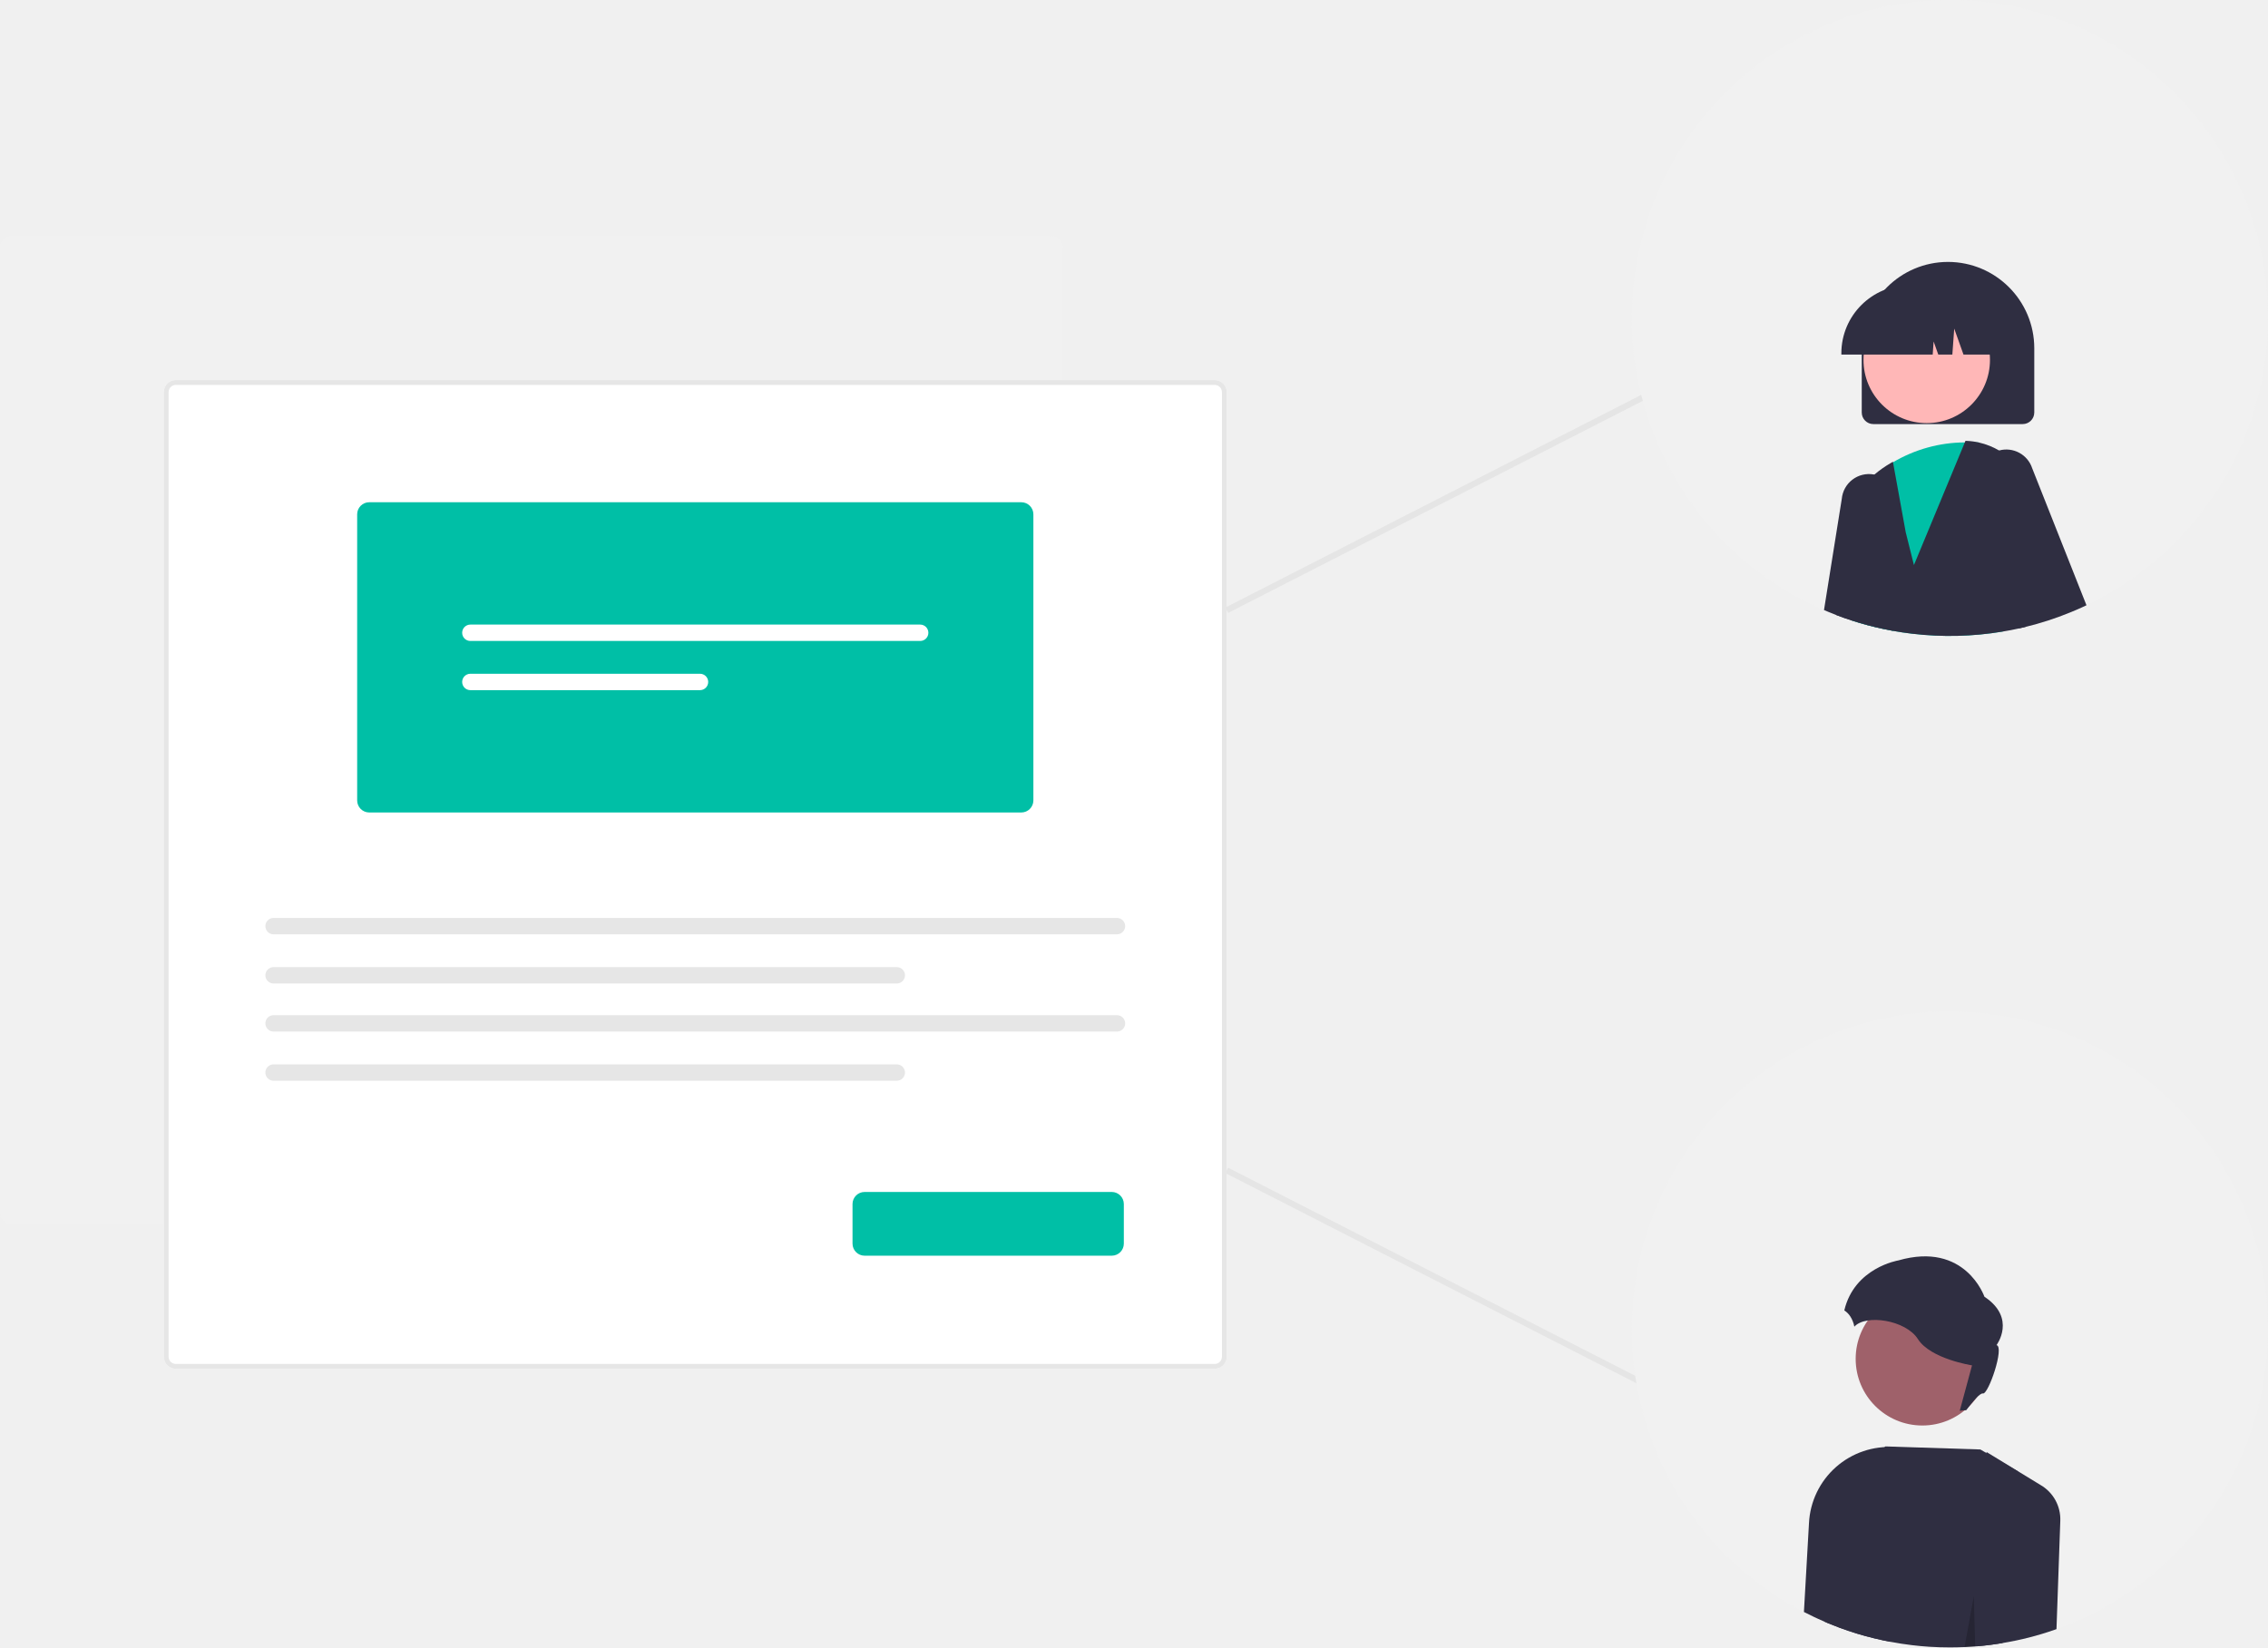
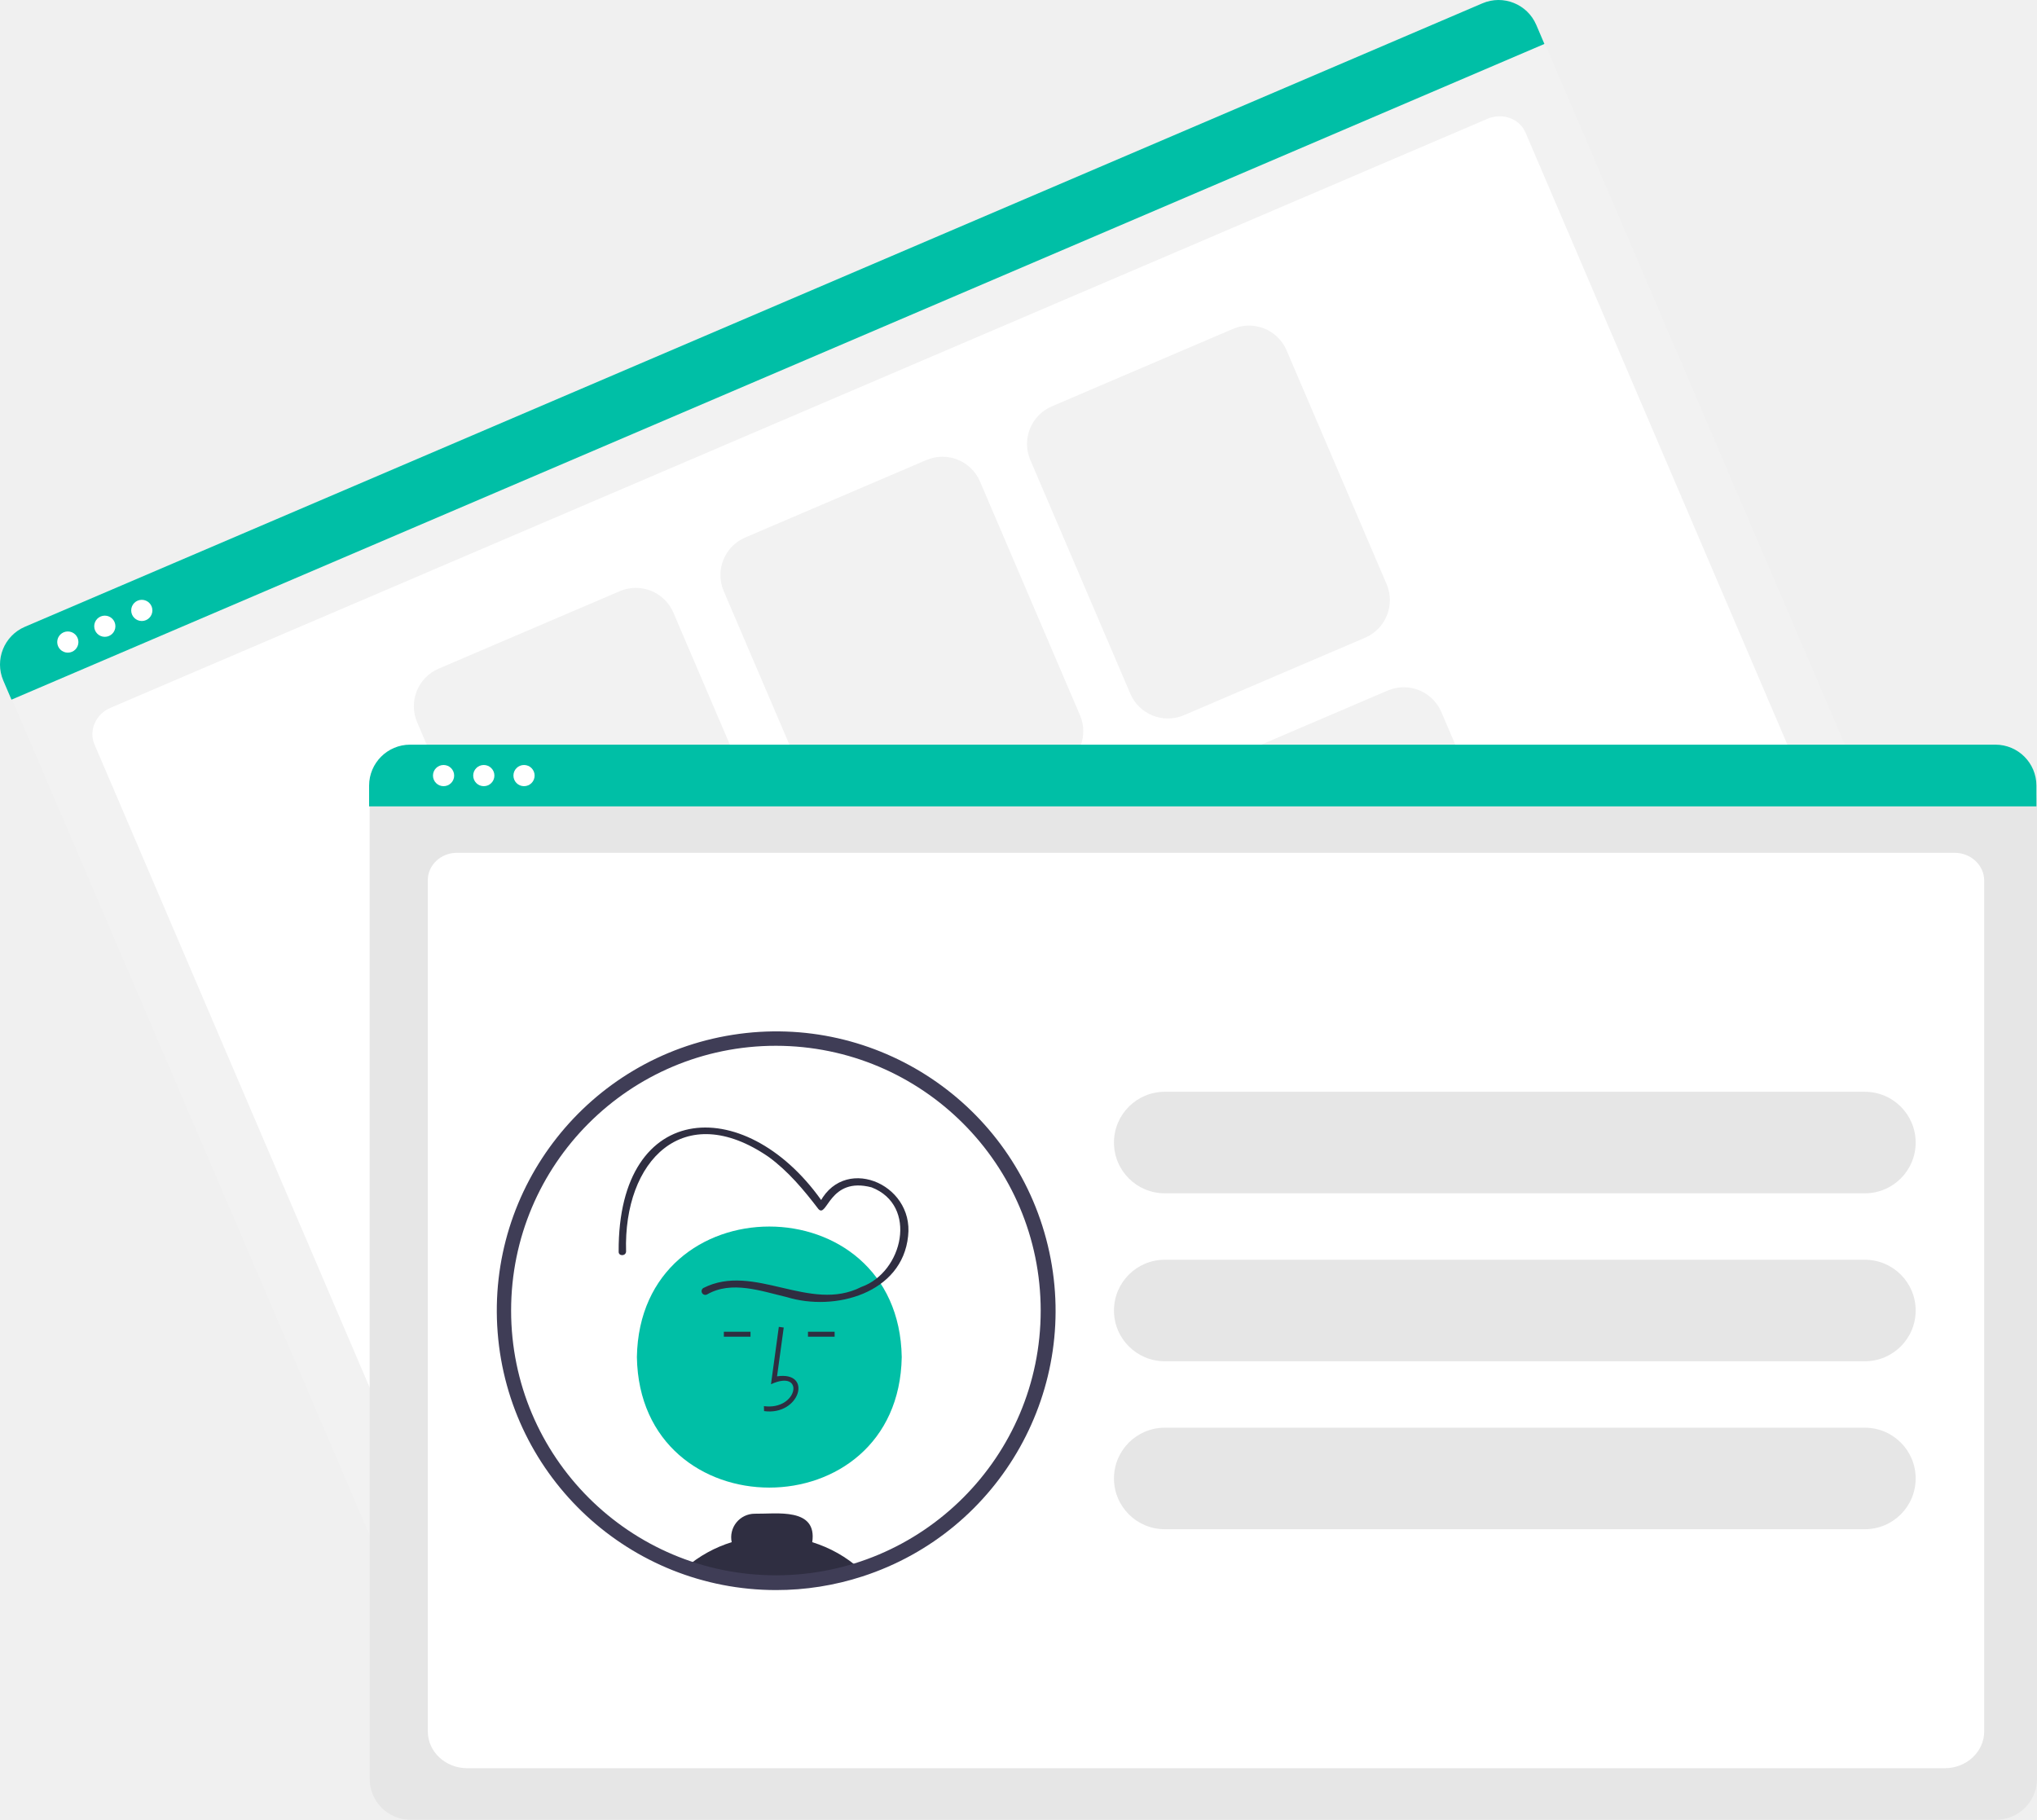
- <svg xmlns="http://www.w3.org/2000/svg" id="bf5f1c98-3a62-45da-8b3d-34c8257efbdb" data-name="Layer 1" width="748.756" height="544" viewBox="0 0 748.756 544">
-   <path id="afc9d580-0597-47f8-8d6e-fc257147a8f0" data-name="Path 141" d="M572.581,582.361H229.608a3.992,3.992,0,0,1-3.986-3.986V259.866a3.992,3.992,0,0,1,3.986-3.986H572.581a3.992,3.992,0,0,1,3.986,3.986V578.373a3.991,3.991,0,0,1-3.986,3.986Z" transform="translate(-225.622 -178)" fill="#f1f1f1" />
-   <path id="e34981b4-331f-4814-b9c1-049fb16dec76" data-name="Path 141" d="M626.645,629.99H283.673a3.992,3.992,0,0,1-3.986-3.986V307.496a3.992,3.992,0,0,1,3.986-3.986H626.645a3.992,3.992,0,0,1,3.986,3.986V626.003a3.991,3.991,0,0,1-3.986,3.986Z" transform="translate(-225.622 -178)" fill="#fff" />
-   <path id="a2600800-a3f4-47d1-8737-15b465535924" data-name="Path 141" d="M626.645,629.99H283.673a3.992,3.992,0,0,1-3.986-3.986V307.496a3.992,3.992,0,0,1,3.986-3.986H626.645a3.992,3.992,0,0,1,3.986,3.986V626.003a3.991,3.991,0,0,1-3.986,3.986ZM283.673,305.101a2.395,2.395,0,0,0-2.39,2.39v318.513a2.395,2.395,0,0,0,2.39,2.39H626.645a2.394,2.394,0,0,0,2.39-2.39V307.496a2.395,2.395,0,0,0-2.39-2.39Z" transform="translate(-225.622 -178)" fill="#e6e6e6" />
-   <path id="a8fe7ae2-6f47-45df-be8d-b892880563c0" data-name="Path 154" d="M562.796,446.295H347.522a3.991,3.991,0,0,1-3.986-3.986V347.835a3.991,3.991,0,0,1,3.986-3.986H562.796A3.991,3.991,0,0,1,566.782,347.835v94.473A3.991,3.991,0,0,1,562.796,446.295Z" transform="translate(-225.622 -178)" fill="#00BFA6" />
-   <path id="b7bf9426-ca73-4358-890f-d1376d5f4b12" data-name="Path 142" d="M380.908,384.245a2.706,2.706,0,0,0,0,5.413H529.41a2.706,2.706,0,0,0,0-5.413Z" transform="translate(-225.622 -178)" fill="#fff" />
-   <path id="b3681a75-ff01-4122-a583-752cbc1ce68c" data-name="Path 143" d="M380.908,400.485a2.706,2.706,0,0,0,0,5.413h75.813a2.706,2.706,0,0,0,0-5.413Z" transform="translate(-225.622 -178)" fill="#fff" />
-   <path id="a75e283e-50b0-4235-b5a4-12e675701b13" data-name="Path 142" d="M315.938,481.116a2.706,2.706,0,0,0,0,5.413H594.38a2.706,2.706,0,0,0,0-5.413Z" transform="translate(-225.622 -178)" fill="#e6e6e6" />
-   <path id="e687bd99-3e2f-4168-8720-c6d93eec3351" data-name="Path 143" d="M315.938,497.356a2.706,2.706,0,0,0,0,5.413H521.691a2.706,2.706,0,0,0,0-5.413Z" transform="translate(-225.622 -178)" fill="#e6e6e6" />
-   <path id="fc98a7a5-65df-4714-b48f-420e305e1e91" data-name="Path 142" d="M315.938,513.228a2.706,2.706,0,0,0,0,5.413H594.38a2.706,2.706,0,0,0,0-5.413Z" transform="translate(-225.622 -178)" fill="#e6e6e6" />
-   <path id="b3271b61-6b23-4d85-98aa-a8ac62b2a491" data-name="Path 143" d="M315.938,529.467a2.706,2.706,0,0,0,0,5.413H521.691a2.706,2.706,0,0,0,0-5.413Z" transform="translate(-225.622 -178)" fill="#e6e6e6" />
-   <path id="aa38f211-9440-40aa-9a64-89f0e0d5fce4" data-name="Path 154" d="M592.658,592.651H511.059a3.991,3.991,0,0,1-3.986-3.986V575.591a3.991,3.991,0,0,1,3.986-3.986h81.599a3.991,3.991,0,0,1,3.986,3.986v13.074A3.991,3.991,0,0,1,592.658,592.651Z" transform="translate(-225.622 -178)" fill="#00BFA6" />
-   <rect x="622.142" y="343.24" width="154.855" height="2" transform="translate(-305.6369 178.351) rotate(-27.09063)" fill="#e5e5e5" />
-   <rect x="698.57" y="522.312" width="2" height="154.855" transform="translate(-378.5235 771.5667) rotate(-62.9181)" fill="#e5e5e5" />
-   <path d="M974.378,283a105.092,105.092,0,0,1-57.24,93.54c-.89.46-1.79.91-2.69,1.33-.53.26-1.06.5-1.59.74-1.3.59-2.62,1.16-3.95,1.69a101.522,101.522,0,0,1-14.57,4.71c-.7.18-1.42.34-2.13.5q-2.685.6-5.41,1.04a105.579,105.579,0,0,1-30,.7q-3.105-.36-6.16-.92c-.97-.18-1.94-.37-2.9-.57-.13-.03-.26-.06-.39-.08a99.331,99.331,0,0,1-10.2-2.72c-1.8-.58-3.59-1.2-5.34-1.88q-1.365-.525-2.7-1.08c-.44-.18-.88-.37-1.31-.56A105.009,105.009,0,1,1,974.378,283Z" transform="translate(-225.622 -178)" fill="#f1f1f1" />
-   <path d="M974.378,617a105.331,105.331,0,0,1-44.97,86.17c-.26.18-.52.36-.78.53-1.52,1.05-3.07,2.06-4.66,3.01-1.01.62-2.04,1.22-3.07,1.81-1.24.7-2.49,1.37-3.76,2.02-.29.15-.58.3-.88.44-1.06.54-2.13,1.06-3.22,1.55-.06.03-.12.05-.18.08-.36.16-.73.33-1.11.49-2.35,1.04-4.75,2-7.2,2.86-.17.07-.35.13-.53.19a101.17,101.17,0,0,1-17.25,4.4c-1.11.2-2.229.36-3.35.51-.18.03-.37.06-.55.08-1.53.2-3.07.36-4.62.49-.18.02-.36.03-.54.04-1.16.1-2.33.17-3.51.22-1.6.07-3.2.11-4.82.11q-3.405,0-6.77-.21c-1.95-.13-3.89-.3-5.81-.54-1.17-.14-2.34-.3-3.49-.48-1.27-.19-2.54-.41-3.79-.65-.62-.12-1.24-.25-1.86-.38-.1-.02-.21-.04-.31-.06-1-.21-1.99-.43-2.97-.68a100.543,100.543,0,0,1-11.46-3.5q-1.92-.72-3.81-1.5c-.39-.16-.78-.33-1.16-.5-.69-.29-1.37-.6-2.05-.91-.51-.23-1.02-.47-1.53-.71-1.08-.5-2.14-1.03-3.2-1.58-.85-.43-1.7-.89-2.53-1.35-.02-.01-.03-.02-.05-.03A105.008,105.008,0,1,1,974.378,617Z" transform="translate(-225.622 -178)" fill="#f1f1f1" />
-   <path d="M868.738,264.49a28.514,28.514,0,0,0-28.48,28.48v21.25a3.828,3.828,0,0,0,3.83,3.82h49.3a3.828,3.828,0,0,0,3.83-3.82V292.97A28.517,28.517,0,0,0,868.738,264.49Z" transform="translate(-225.622 -178)" fill="#2f2e41" />
-   <path d="M854.188,353.9l-2.73-12.3a9.012,9.012,0,0,0-2.57-4.58,10.853,10.853,0,0,0-3.95-2.19c-.17-.04-.34-.08-.52-.11a1.921,1.921,0,0,0-.23-.05,9.015,9.015,0,0,0-10.52,8.04l-2.32,14.51L827.798,379.44c.43.19.87.38,1.31.56q1.335.555,2.7,1.08c1.75.68,3.54,1.3,5.34,1.88a99.331,99.331,0,0,0,10.2,2.72c.13.02.26.05.39.08.96.2,1.93.39,2.9.57l4.85-26.57Z" transform="translate(-225.622 -178)" fill="#2f2e41" />
-   <circle cx="636.09" cy="118.843" r="20.879" fill="#ffb7b7" />
-   <path d="M884.278,366.72l-4.46-35.16-.94-7.45h-.01l-.42-.01c-1.42-.05-2.8-.06-4.16-.01a46.849,46.849,0,0,0-23.71,6.56,44.622,44.622,0,0,0-5.36,3.84l-.08.08-.2.26-7.09,9.12-.01.18-.69,38.83a99.331,99.331,0,0,0,10.2,2.72c.13.02.26.05.39.08.96.2,1.93.39,2.9.57q3.06.555,6.16.92a105.579,105.579,0,0,0,30-.7Z" transform="translate(-225.622 -178)" fill="#00BFA6" />
-   <path d="M891.578,331.79a23.331,23.331,0,0,0-12.7-7.68h-.01a22.459,22.459,0,0,0-4.02-.53l-.35-.01-.21.52-16.8,40.5-2.71-10.82L850.578,330.65l-.03-.17-.63.37a37.149,37.149,0,0,0-5.5,3.87A37.598,37.598,0,0,0,831.588,357.26a38.3,38.3,0,0,0-.47,7.89l.69,15.93c1.75.68,3.54,1.3,5.34,1.88a99.331,99.331,0,0,0,10.2,2.72c.13.02.26.05.39.08.96.2,1.93.39,2.9.57q3.06.555,6.16.92a105.579,105.579,0,0,0,30-.7q2.73-.435,5.41-1.04c.71-.16,1.43-.32,2.13-.5l-1.51-4.45,4-30.89A23.186,23.186,0,0,0,891.578,331.79Z" transform="translate(-225.622 -178)" fill="#2f2e41" />
-   <path d="M896.538,332.65A8.991,8.991,0,0,0,885.598,326.76a8.189,8.189,0,0,0-1.06.35,8.996,8.996,0,0,0-5.6,8.35l.04,18.69,5.3,12.57,7.93,18.79c.71-.16,1.43-.32,2.13-.5a101.522,101.522,0,0,0,14.57-4.71c1.33-.53,2.65-1.1,3.95-1.69.53-.24,1.06-.48,1.59-.74Z" transform="translate(-225.622 -178)" fill="#2f2e41" />
-   <path d="M860.308,272.14H856.048a22.528,22.528,0,0,0-22.52,22.53v.42h30.15l.31-4.33,1.54,4.33h4.64l.62-8.58,3.06,8.58h8.98v-.42A22.551,22.551,0,0,0,860.308,272.14Z" transform="translate(-225.622 -178)" fill="#2f2e41" />
-   <path d="M851.158,655.88A26.461,26.461,0,0,0,822.838,680.99l-1.67,29.31c1.06.55,2.12,1.08,3.2,1.58.51.24,1.02.48,1.53.71.68.31,1.36.62,2.05.91.38.17.77.34,1.16.5q1.89.78,3.81,1.5a100.543,100.543,0,0,0,11.46,3.5c.98.25,1.97.47,2.97.68.1.02.21.04.31.06.62.13,1.24.26,1.86.38l2.12-64.21Z" transform="translate(-225.622 -178)" fill="#2f2e41" />
-   <path d="M878.248,721.63c1.55-.13,3.09-.29,4.62-.49.18-.02.37-.05.55-.08,1.12-.15,2.24-.31,3.35-.51.09-2.71.06-4.66.06-4.9l4.97-51.79-10.36-6.04-2.02-1.18-31.32-1.01-.26.22-15.04,13.04-4.85,44.61c.38.17.77.34,1.16.5q1.89.78,3.81,1.5a100.57,100.57,0,0,0,11.46,3.5c.98.25,1.97.47,2.97.68.1.02.21.04.31.06.62.13,1.24.26,1.86.38,1.25.24,2.52.46,3.79.65,1.15.18,2.32.34,3.49.48,1.92.24,3.86.41,5.81.54q3.36.21,6.77.21c1.62,0,3.22-.04,4.82-.11,1.18-.05,2.35-.12,3.51-.22Z" transform="translate(-225.622 -178)" fill="#2f2e41" />
-   <path d="M899.198,668.32l-17.74-10.84-.02.34-3.19,63.81c1.55-.13,3.09-.29,4.62-.49.18-.02.37-.05.55-.08,1.12-.15,2.24-.31,3.35-.51a101.17,101.17,0,0,0,17.25-4.4c.18-.06.36-.12.53-.19l1.26-35.78A13.096,13.096,0,0,0,899.198,668.32Z" transform="translate(-225.622 -178)" fill="#2f2e41" />
-   <circle cx="634.638" cy="448.716" r="22.008" fill="#9f616a" />
-   <path d="M852.303,594.219c22.165-6.392,28.456,11.979,28.456,11.979,10.684,7.088,3.995,15.975,3.995,15.975,2.696.599-2.694,16.375-4.492,15.975-.959-.213-3.425,2.731-5.517,5.522a11.07,11.07,0,0,0-2.137.205l4.058-15.013s-13.679-2.096-17.873-8.685c-4.012-6.304-17.221-8.295-20.98-4.084a9.505,9.505,0,0,0-1.341-3.404,6.801,6.801,0,0,0-1.971-1.976C837.826,596.59,852.303,594.219,852.303,594.219Z" transform="translate(-225.622 -178)" fill="#2f2e41" />
-   <path d="M877.708,721.67c-1.16.1-2.33.17-3.51.22l3.08-16.92v1.17Z" transform="translate(-225.622 -178)" opacity="0.2" />
+ <svg xmlns="http://www.w3.org/2000/svg" id="bb99a283-2cd2-4c10-aa44-4c8aab8f089f" data-name="Layer 1" width="823.24" height="735.54" viewBox="0 0 823.24 735.54">
+   <path d="M958.693,482.973,369.509,735.036a16.519,16.519,0,0,1-21.66-8.68L192.422,363.053a12.102,12.102,0,0,1,6.359-15.869l597.105-255.452a12.311,12.311,0,0,1,16.143,6.469L967.373,461.313A16.519,16.519,0,0,1,958.693,482.973Z" transform="translate(-188.3802 -82.22977)" fill="#f2f2f2" />
+   <path d="M931.449,471.969,382.345,706.886c-8.049,3.444-17.221.113-20.446-7.425L226.551,383.092c-2.391-5.59.515-12.214,6.48-14.766L789.517,130.252c6.064-2.594,12.974-.082,15.405,5.601L940.199,452.055C943.424,459.592,939.499,468.526,931.449,471.969Z" transform="translate(-188.3802 -82.22977)" fill="#fff" />
+   <path d="M812.544,99.991,193.017,365.034l-3.304-7.723a16.574,16.574,0,0,1,8.716-21.729L787.505,83.565a16.574,16.574,0,0,1,21.735,8.702Z" transform="translate(-188.3802 -82.22977)" fill="#00bfa6" />
+   <circle cx="27.41" cy="259.52" r="4.283" fill="#fff" />
+   <circle cx="42.358" cy="253.125" r="4.283" fill="#fff" />
+   <circle cx="57.306" cy="246.73" r="4.283" fill="#fff" />
+   <path d="M492.268,446.007l-73.229,31.329a16.519,16.519,0,0,1-21.66-8.68l-40.423-94.488a16.519,16.519,0,0,1,8.68-21.66l73.229-31.329a16.519,16.519,0,0,1,21.66,8.68L500.948,424.347A16.519,16.519,0,0,1,492.268,446.007Z" transform="translate(-188.3802 -82.22977)" fill="#f2f2f2" />
+   <path d="M616.177,392.997l-73.229,31.329a16.519,16.519,0,0,1-21.66-8.68l-40.423-94.488a16.519,16.519,0,0,1,8.68-21.66l73.229-31.329a16.519,16.519,0,0,1,21.66,8.68l40.423,94.488A16.519,16.519,0,0,1,616.177,392.997Z" transform="translate(-188.3802 -82.22977)" fill="#f2f2f2" />
+   <path d="M740.085,339.987l-73.229,31.329a16.519,16.519,0,0,1-21.66-8.68l-40.423-94.488a16.519,16.519,0,0,1,8.68-21.66l73.229-31.329a16.519,16.519,0,0,1,21.66,8.68l40.423,94.488A16.519,16.519,0,0,1,740.085,339.987Z" transform="translate(-188.3802 -82.22977)" fill="#f2f2f2" />
+   <path d="M554.808,592.191l-73.229,31.329a16.519,16.519,0,0,1-21.66-8.68l-40.423-94.488a16.519,16.519,0,0,1,8.68-21.66l73.229-31.329a16.519,16.519,0,0,1,21.66,8.68L563.488,570.531A16.519,16.519,0,0,1,554.808,592.191Z" transform="translate(-188.3802 -82.22977)" fill="#f2f2f2" />
+   <path d="M678.717,539.181l-73.229,31.329a16.519,16.519,0,0,1-21.66-8.68l-40.423-94.488a16.519,16.519,0,0,1,8.68-21.66L625.313,414.353a16.519,16.519,0,0,1,21.66,8.68l40.423,94.488A16.519,16.519,0,0,1,678.717,539.181Z" transform="translate(-188.3802 -82.22977)" fill="#f2f2f2" />
+   <path d="M802.625,486.171l-73.229,31.329a16.519,16.519,0,0,1-21.66-8.68l-40.423-94.488a16.519,16.519,0,0,1,8.68-21.66l73.229-31.329a16.519,16.519,0,0,1,21.66,8.68l40.423,94.488A16.519,16.519,0,0,1,802.625,486.171Z" transform="translate(-188.3802 -82.22977)" fill="#f2f2f2" />
+   <path d="M995.12,817.77H354.281a16.519,16.519,0,0,1-16.5-16.5V406.116a12.102,12.102,0,0,1,12.088-12.088H999.323a12.311,12.311,0,0,1,12.297,12.297V801.27A16.519,16.519,0,0,1,995.12,817.77Z" transform="translate(-188.3802 -82.22977)" fill="#e6e6e6" />
+   <path d="M974.4,796.938H377.155c-8.755,0-15.878-6.67-15.878-14.868v-344.105c0-6.08,5.278-11.027,11.766-11.027H978.317c6.595,0,11.961,5.028,11.961,11.209V782.07C990.278,790.268,983.155,796.938,974.4,796.938Z" transform="translate(-188.3802 -82.22977)" fill="#fff" />
+   <path d="M1011.39,408.173H337.55v-8.4a16.574,16.574,0,0,1,16.56-16.55H994.83A16.574,16.574,0,0,1,1011.39,399.772Z" transform="translate(-188.3802 -82.22977)" fill="#00bfa6" />
+   <circle cx="179.265" cy="313.493" r="4.283" fill="#fff" />
+   <circle cx="195.524" cy="313.493" r="4.283" fill="#fff" />
+   <circle cx="211.782" cy="313.493" r="4.283" fill="#fff" />
+   <rect x="450.203" y="441.306" width="324" height="41.028" rx="20.514" fill="#e6e6e6" />
+   <rect x="450.203" y="509.194" width="324" height="41.028" rx="20.514" fill="#e6e6e6" />
+   <rect x="450.203" y="577.083" width="324" height="41.028" rx="20.514" fill="#e6e6e6" />
+   <path d="M611.972,611.938a110,110,0,1,1-110-110A110.035,110.035,0,0,1,611.972,611.938Z" transform="translate(-188.3802 -82.22977)" fill="#fff" />
+   <path d="M552.812,630.76c-1.201,70.351-105.847,70.34-107.038-.002C446.976,560.409,551.621,560.42,552.812,630.76Z" transform="translate(-188.3802 -82.22977)" fill="#00bfa6" />
+   <path d="M497.169,652.596l-.056-2c13.784,1.84,16.753-15.243,2.852-8.856l3.173-23.19,1.981.271-2.699,19.727C517.057,636.368,511.643,654.595,497.169,652.596Z" transform="translate(-188.3802 -82.22977)" fill="#2f2e41" />
+   <rect x="326.539" y="538.292" width="10.771" height="2" fill="#2f2e41" />
+   <rect x="292.539" y="538.292" width="10.771" height="2" fill="#2f2e41" />
+   <path d="M516.642,705.588c2.1-14.17-14.49-11.37-23.27-11.51a9.518,9.518,0,0,0-9.28,11.5,52.038,52.038,0,0,0-18.49,10.2,110.476,110.476,0,0,0,70.43.78A51.771,51.771,0,0,0,516.642,705.588Z" transform="translate(-188.3802 -82.22977)" fill="#2f2e41" />
+   <path d="M474.132,605.447c9.918-5.732,21.946-1.335,32.192,1.07,19.438,5.976,46.697-1.507,49.061-24.662,2.46-21.535-26.999-33.537-36.415-12.104l2.742-.358c-30.537-45.382-83.655-43.661-83.305,18.731-.113,1.927,2.887,1.921,2.999-.001-1.124-36.767,23.209-61.9,57.605-38.272,7.872,5.743,14.241,13.35,20.11,21.056,3.582,4.014,4.361-13.274,21.506-8.746,18.869,7.31,12.712,34.328-4.153,40.26-20.838,10.646-43.407-9.995-63.855.435a1.502,1.502,0,0,0,1.514,2.592Z" transform="translate(-188.3802 -82.22977)" fill="#2f2e41" />
+   <path d="M501.972,724.938a112.905,112.905,0,1,1,34.988-5.527A112.727,112.727,0,0,1,501.972,724.938Zm0-220a107.015,107.015,0,1,0,107,107A107.121,107.121,0,0,0,501.972,504.938Z" transform="translate(-188.3802 -82.22977)" fill="#3f3d56" />
</svg>
